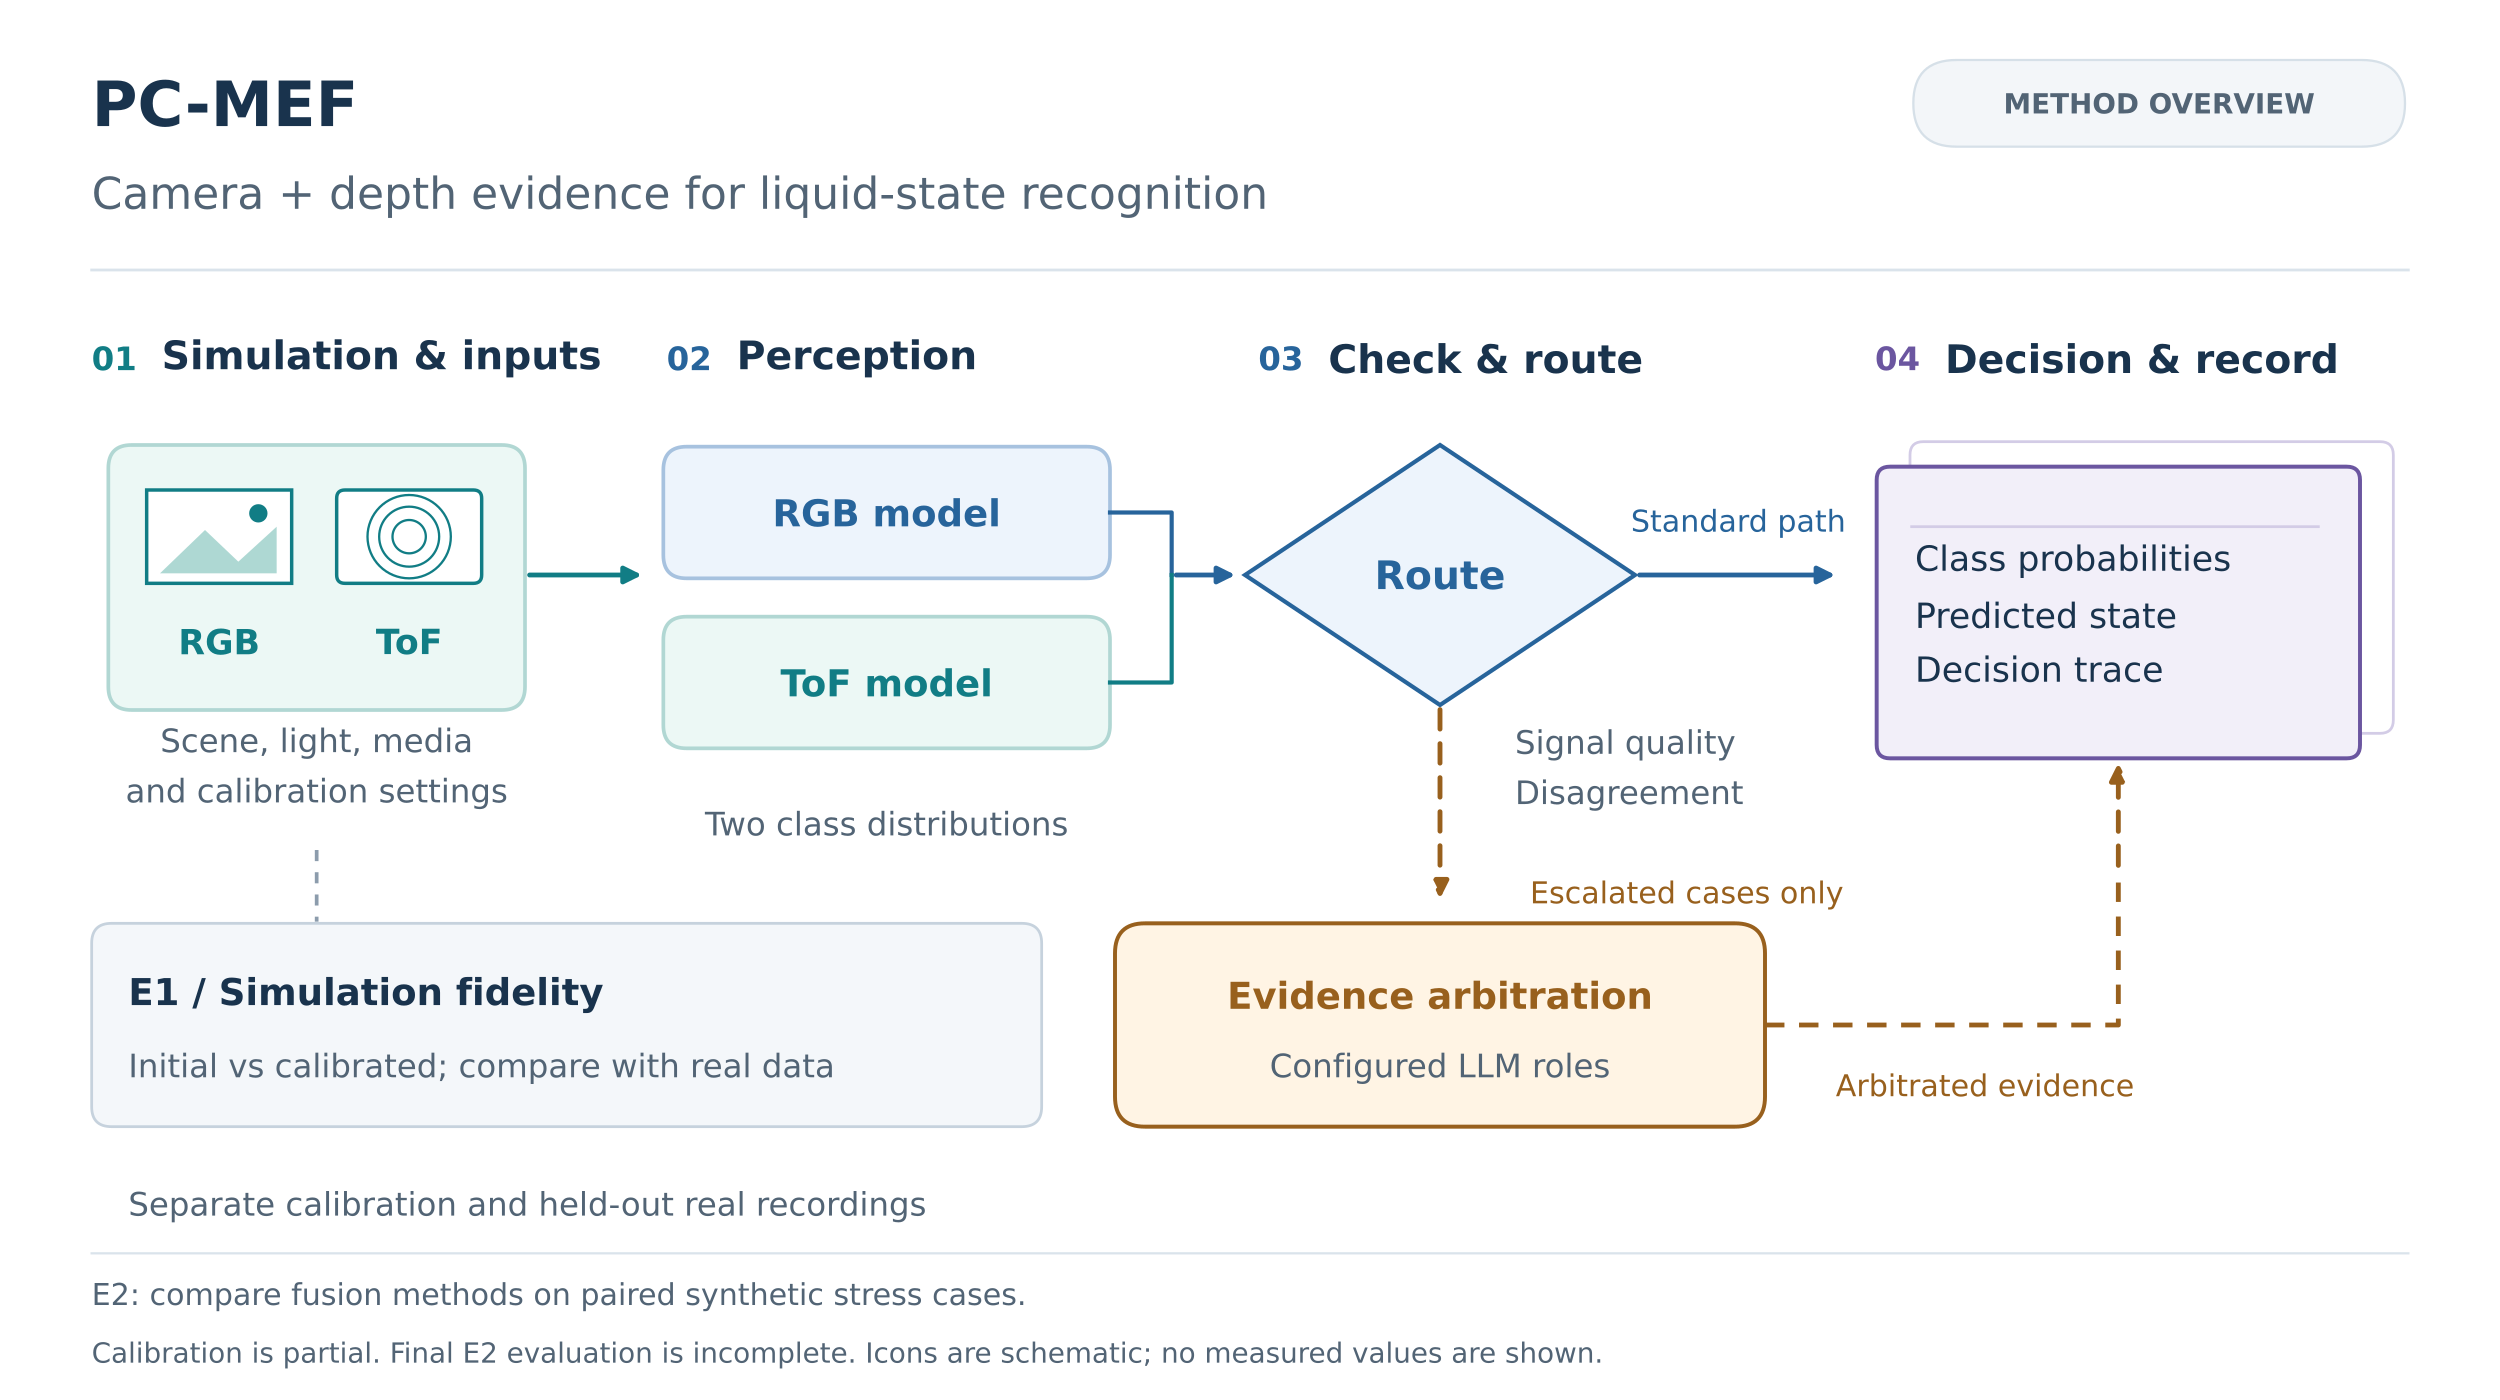
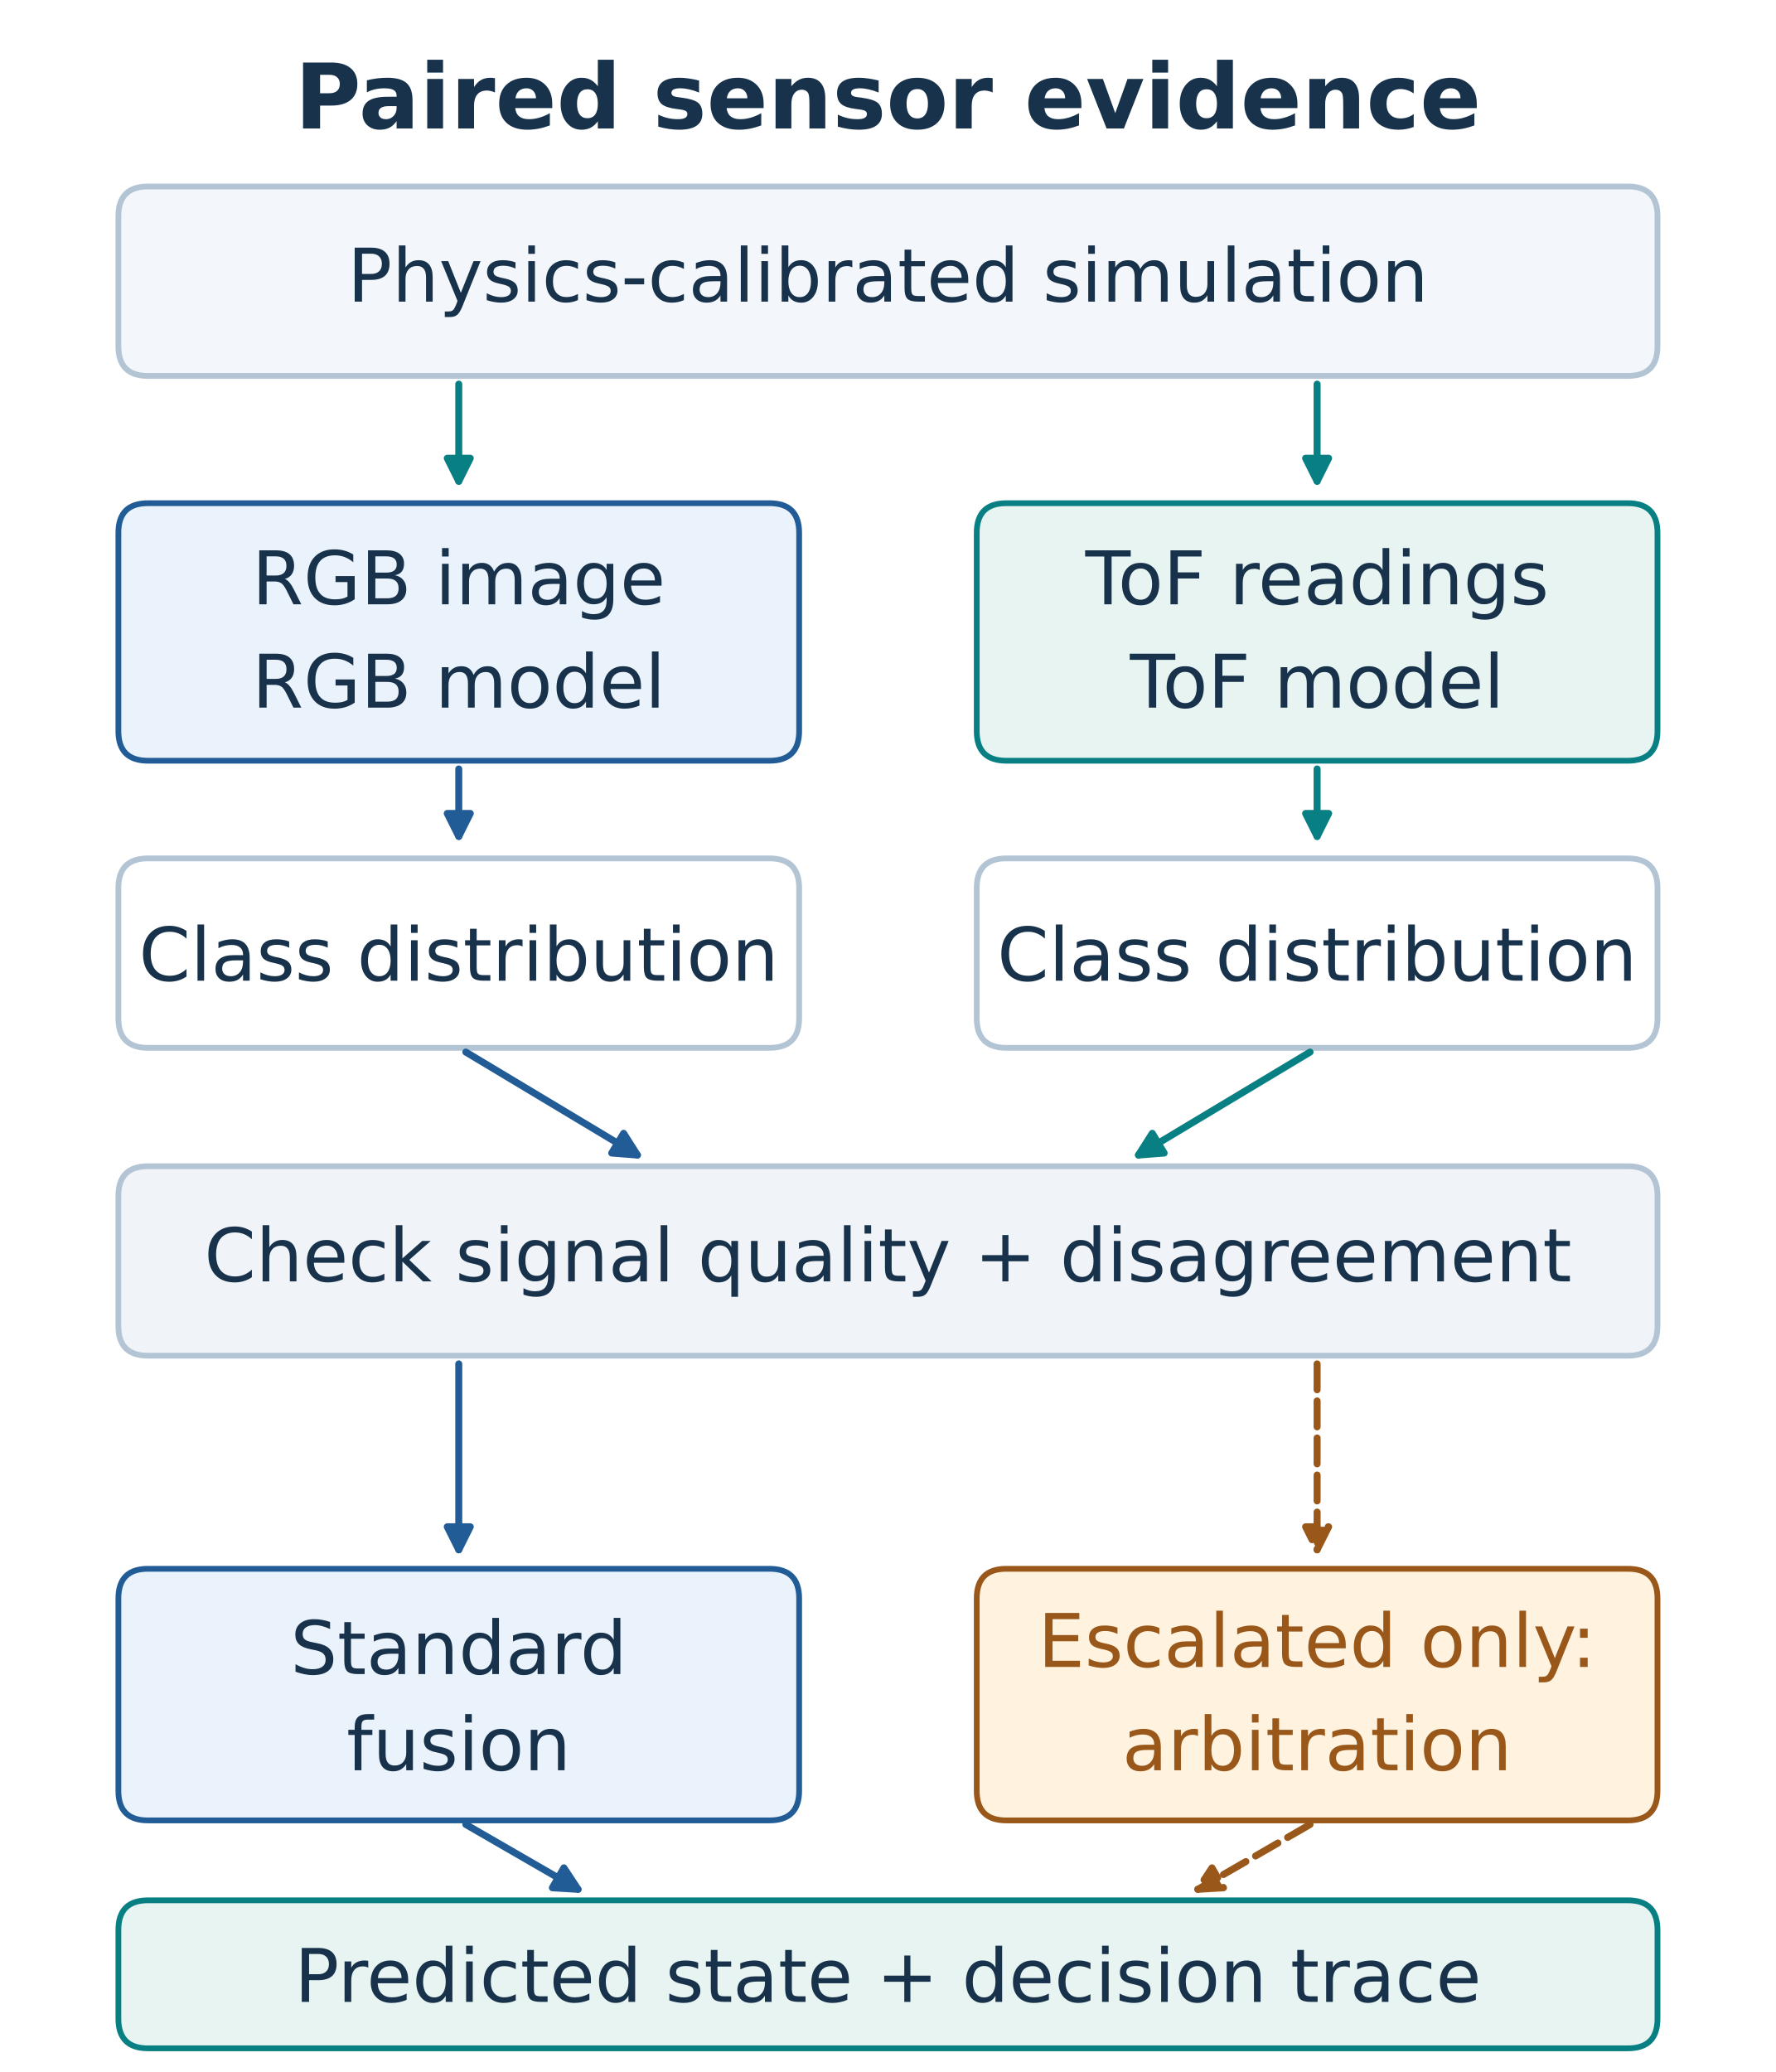
- <svg xmlns="http://www.w3.org/2000/svg" width="1080pt" height="604.8pt" viewBox="0 0 1080 604.8" version="1.1">
+ <svg xmlns="http://www.w3.org/2000/svg" width="432pt" height="504pt" viewBox="0 0 432 504" version="1.1">
  <defs>
    <style type="text/css">*{stroke-linejoin: round; stroke-linecap: butt}</style>
  </defs>
  <g id="figure_1">
    <g id="patch_1">
-       <path d="M 0 604.8 L 1080 604.8 L 1080 0 L 0 0 z " style="fill: #ffffff" />
+       <path d="M 0 504 L 432 504 L 432 0 L 0 0 z " style="fill: #ffffff" />
    </g>
    <g id="axes_1">
      <g id="patch_2">
-         <path d="M 845.28 63.36 L 1020.24 63.36 Q 1038.96 63.36 1038.96 44.64 L 1038.96 44.64 Q 1038.96 25.92 1020.24 25.92 L 845.28 25.92 Q 826.56 25.92 826.56 44.64 L 826.56 44.64 Q 826.56 63.36 845.28 63.36 z " clip-path="url(#paac30c42bb)" style="fill: #f3f6f9; stroke: #d6e0e8; stroke-linejoin: miter" />
+         <path d="M 36 91.44 L 396 91.44 Q 403.2 91.44 403.2 84.24 L 403.2 52.56 Q 403.2 45.36 396 45.36 L 36 45.36 Q 28.8 45.36 28.8 52.56 L 28.8 84.24 Q 28.8 91.44 36 91.44 z " clip-path="url(#p10567e2240)" style="fill: #f3f6fa; stroke: #b3c5d5; stroke-width: 1.4; stroke-linejoin: miter" />
      </g>
      <g id="patch_3">
-         <path d="M 56.88 306.72 L 216.72 306.72 Q 226.8 306.72 226.8 296.64 L 226.8 202.32 Q 226.8 192.24 216.72 192.24 L 56.88 192.24 Q 46.8 192.24 46.8 202.32 L 46.8 296.64 Q 46.8 306.72 56.88 306.72 z " clip-path="url(#paac30c42bb)" style="fill: #ecf8f5; stroke: #b1d7d3; stroke-width: 1.6; stroke-linejoin: miter" />
+         <path d="M 111.6 93.44 Q 111.6 106.201 111.6 117.061 " clip-path="url(#p10567e2240)" style="fill: none; stroke: #087f83; stroke-width: 1.7; stroke-linecap: round" />
+         <path d="M 114.4 111.461 L 111.6 117.061 L 108.8 111.461 z " clip-path="url(#p10567e2240)" style="fill: #087f83; stroke: #087f83; stroke-width: 1.7; stroke-linecap: round" />
      </g>
      <g id="patch_4">
-         <path d="M 63.36 252 L 126 252 L 126 211.68 L 63.36 211.68 z " clip-path="url(#paac30c42bb)" style="fill: #ffffff; stroke: #117d85; stroke-width: 1.5; stroke-linejoin: miter" />
+         <path d="M 320.4 93.44 Q 320.4 106.201 320.4 117.061 " clip-path="url(#p10567e2240)" style="fill: none; stroke: #087f83; stroke-width: 1.7; stroke-linecap: round" />
+         <path d="M 323.2 111.461 L 320.4 117.061 L 317.6 111.461 z " clip-path="url(#p10567e2240)" style="fill: #087f83; stroke: #087f83; stroke-width: 1.7; stroke-linecap: round" />
      </g>
      <g id="patch_5">
-         <path d="M 69.12 247.68 L 88.56 228.96 L 102.96 242.64 L 119.52 227.52 L 119.52 247.68 z " clip-path="url(#paac30c42bb)" style="fill: #aed8d3" />
+         <path d="M 36 185.04 L 187.2 185.04 Q 194.4 185.04 194.4 177.84 L 194.4 129.6 Q 194.4 122.4 187.2 122.4 L 36 122.4 Q 28.8 122.4 28.8 129.6 L 28.8 177.84 Q 28.8 185.04 36 185.04 z " clip-path="url(#p10567e2240)" style="fill: #eaf3fc; stroke: #225c96; stroke-width: 1.4; stroke-linejoin: miter" />
      </g>
      <g id="patch_6">
-         <path d="M 111.6 225.72 C 112.65 225.72 113.658 225.303 114.4 224.56 C 115.143 223.818 115.56 222.81 115.56 221.76 C 115.56 220.71 115.143 219.702 114.4 218.96 C 113.658 218.217 112.65 217.8 111.6 217.8 C 110.55 217.8 109.542 218.217 108.8 218.96 C 108.057 219.702 107.64 220.71 107.64 221.76 C 107.64 222.81 108.057 223.818 108.8 224.56 C 109.542 225.303 110.55 225.72 111.6 225.72 z " clip-path="url(#paac30c42bb)" style="fill: #117d85" />
+         <path d="M 244.8 185.04 L 396 185.04 Q 403.2 185.04 403.2 177.84 L 403.2 129.6 Q 403.2 122.4 396 122.4 L 244.8 122.4 Q 237.6 122.4 237.6 129.6 L 237.6 177.84 Q 237.6 185.04 244.8 185.04 z " clip-path="url(#p10567e2240)" style="fill: #e7f4f1; stroke: #087f83; stroke-width: 1.4; stroke-linejoin: miter" />
      </g>
      <g id="patch_7">
-         <path d="M 149.04 252 L 204.48 252 Q 208.08 252 208.08 248.4 L 208.08 215.28 Q 208.08 211.68 204.48 211.68 L 149.04 211.68 Q 145.44 211.68 145.44 215.28 L 145.44 248.4 Q 145.44 252 149.04 252 z " clip-path="url(#paac30c42bb)" style="fill: #ffffff; stroke: #117d85; stroke-width: 1.5; stroke-linejoin: miter" />
+         <path d="M 111.6 187.043 Q 111.6 196.202 111.6 203.46 " clip-path="url(#p10567e2240)" style="fill: none; stroke: #225c96; stroke-width: 1.7; stroke-linecap: round" />
+         <path d="M 114.4 197.86 L 111.6 203.46 L 108.8 197.86 z " clip-path="url(#p10567e2240)" style="fill: #225c96; stroke: #225c96; stroke-width: 1.7; stroke-linecap: round" />
      </g>
      <g id="patch_8">
-         <path d="M 176.76 239.04 C 178.669 239.04 180.501 238.281 181.851 236.931 C 183.201 235.581 183.96 233.749 183.96 231.84 C 183.96 229.931 183.201 228.099 181.851 226.749 C 180.501 225.399 178.669 224.64 176.76 224.64 C 174.851 224.64 173.019 225.399 171.669 226.749 C 170.319 228.099 169.56 229.931 169.56 231.84 C 169.56 233.749 170.319 235.581 171.669 236.931 C 173.019 238.281 174.851 239.04 176.76 239.04 L 176.76 239.04 z " clip-path="url(#paac30c42bb)" style="fill: none; stroke: #117d85; stroke-linejoin: miter" />
+         <path d="M 320.4 187.043 Q 320.4 196.202 320.4 203.46 " clip-path="url(#p10567e2240)" style="fill: none; stroke: #087f83; stroke-width: 1.7; stroke-linecap: round" />
+         <path d="M 323.2 197.86 L 320.4 203.46 L 317.6 197.86 z " clip-path="url(#p10567e2240)" style="fill: #087f83; stroke: #087f83; stroke-width: 1.7; stroke-linecap: round" />
      </g>
      <g id="patch_9">
-         <path d="M 176.76 244.8 C 180.197 244.8 183.494 243.434 185.924 241.004 C 188.354 238.574 189.72 235.277 189.72 231.84 C 189.72 228.403 188.354 225.106 185.924 222.676 C 183.494 220.246 180.197 218.88 176.76 218.88 C 173.323 218.88 170.026 220.246 167.596 222.676 C 165.166 225.106 163.8 228.403 163.8 231.84 C 163.8 235.277 165.166 238.574 167.596 241.004 C 170.026 243.434 173.323 244.8 176.76 244.8 L 176.76 244.8 z " clip-path="url(#paac30c42bb)" style="fill: none; stroke: #117d85; stroke-linejoin: miter" />
+         <path d="M 36 254.88 L 187.2 254.88 Q 194.4 254.88 194.4 247.68 L 194.4 216 Q 194.4 208.8 187.2 208.8 L 36 208.8 Q 28.8 208.8 28.8 216 L 28.8 247.68 Q 28.8 254.88 36 254.88 z " clip-path="url(#p10567e2240)" style="fill: #ffffff; stroke: #b3c5d5; stroke-width: 1.4; stroke-linejoin: miter" />
      </g>
      <g id="patch_10">
-         <path d="M 176.76 249.84 C 181.534 249.84 186.112 247.943 189.488 244.568 C 192.863 241.192 194.76 236.614 194.76 231.84 C 194.76 227.066 192.863 222.488 189.488 219.112 C 186.112 215.737 181.534 213.84 176.76 213.84 C 171.986 213.84 167.408 215.737 164.032 219.112 C 160.657 222.488 158.76 227.066 158.76 231.84 C 158.76 236.614 160.657 241.192 164.032 244.568 C 167.408 247.943 171.986 249.84 176.76 249.84 L 176.76 249.84 z " clip-path="url(#paac30c42bb)" style="fill: none; stroke: #117d85; stroke-linejoin: miter" />
+         <path d="M 244.8 254.88 L 396 254.88 Q 403.2 254.88 403.2 247.68 L 403.2 216 Q 403.2 208.8 396 208.8 L 244.8 208.8 Q 237.6 208.8 237.6 216 L 237.6 247.68 Q 237.6 254.88 244.8 254.88 z " clip-path="url(#p10567e2240)" style="fill: #ffffff; stroke: #b3c5d5; stroke-width: 1.4; stroke-linejoin: miter" />
      </g>
      <g id="patch_11">
-         <path d="M 228.799 248.4 Q 253.078 248.4 275.009 248.4 " clip-path="url(#paac30c42bb)" style="fill: none; stroke: #117d85; stroke-width: 2.1; stroke-linecap: round" />
-         <path d="M 269.009 245.4 L 275.009 248.4 L 269.009 251.4 z " clip-path="url(#paac30c42bb)" style="fill: #117d85; stroke: #117d85; stroke-width: 2.1; stroke-linecap: round" />
+         <path d="M 113.317 255.91 Q 135.001 268.921 155.056 280.954 " clip-path="url(#p10567e2240)" style="fill: none; stroke: #225c96; stroke-width: 1.7; stroke-linecap: round" />
+         <path d="M 151.695 275.671 L 155.056 280.954 L 148.813 280.473 z " clip-path="url(#p10567e2240)" style="fill: #225c96; stroke: #225c96; stroke-width: 1.7; stroke-linecap: round" />
      </g>
      <g id="patch_12">
-         <path d="M 296.64 249.84 L 469.44 249.84 Q 479.52 249.84 479.52 239.76 L 479.52 203.04 Q 479.52 192.96 469.44 192.96 L 296.64 192.96 Q 286.56 192.96 286.56 203.04 L 286.56 239.76 Q 286.56 249.84 296.64 249.84 z " clip-path="url(#paac30c42bb)" style="fill: #edf4fc; stroke: #a7c2df; stroke-width: 1.6; stroke-linejoin: miter" />
+         <path d="M 318.683 255.91 Q 296.999 268.921 276.944 280.954 " clip-path="url(#p10567e2240)" style="fill: none; stroke: #087f83; stroke-width: 1.7; stroke-linecap: round" />
+         <path d="M 283.187 280.473 L 276.944 280.954 L 280.305 275.671 z " clip-path="url(#p10567e2240)" style="fill: #087f83; stroke: #087f83; stroke-width: 1.7; stroke-linecap: round" />
      </g>
      <g id="patch_13">
-         <path d="M 296.64 323.28 L 469.44 323.28 Q 479.52 323.28 479.52 313.2 L 479.52 276.48 Q 479.52 266.4 469.44 266.4 L 296.64 266.4 Q 286.56 266.4 286.56 276.48 L 286.56 313.2 Q 286.56 323.28 296.64 323.28 z " clip-path="url(#paac30c42bb)" style="fill: #ecf8f5; stroke: #b1d7d3; stroke-width: 1.6; stroke-linejoin: miter" />
+         <path d="M 36 329.76 L 396 329.76 Q 403.2 329.76 403.2 322.56 L 403.2 290.88 Q 403.2 283.68 396 283.68 L 36 283.68 Q 28.8 283.68 28.8 290.88 L 28.8 322.56 Q 28.8 329.76 36 329.76 z " clip-path="url(#p10567e2240)" style="fill: #f0f4f8; stroke: #b3c5d5; stroke-width: 1.4; stroke-linejoin: miter" />
      </g>
      <g id="patch_14">
-         <path d="M 508.16 248.4 Q 520.921 248.4 531.333 248.4 " clip-path="url(#paac30c42bb)" style="fill: none; stroke: #27649b; stroke-width: 2.1; stroke-linecap: round" />
-         <path d="M 525.333 245.4 L 531.333 248.4 L 525.333 251.4 z " clip-path="url(#paac30c42bb)" style="fill: #27649b; stroke: #27649b; stroke-width: 2.1; stroke-linecap: round" />
+         <path d="M 111.6 331.76 Q 111.6 355.32 111.6 376.98 " clip-path="url(#p10567e2240)" style="fill: none; stroke: #225c96; stroke-width: 1.7; stroke-linecap: round" />
+         <path d="M 114.4 371.38 L 111.6 376.98 L 108.8 371.38 z " clip-path="url(#p10567e2240)" style="fill: #225c96; stroke: #225c96; stroke-width: 1.7; stroke-linecap: round" />
      </g>
      <g id="patch_15">
-         <path d="M 537.84 248.4 L 622.08 192.24 L 706.32 248.4 L 622.08 304.56 z " clip-path="url(#paac30c42bb)" style="fill: #edf4fc; stroke: #27649b; stroke-width: 1.8; stroke-linejoin: miter" />
+         <path d="M 320.4 331.76 Q 320.4 355.32 320.4 376.98 " clip-path="url(#p10567e2240)" style="fill: none; stroke-dasharray: 6.29,2.72; stroke-dashoffset: 0; stroke: #995719; stroke-width: 1.7; stroke-linecap: round" />
+         <path d="M 323.2 371.38 L 320.4 376.98 L 317.6 371.38 z " clip-path="url(#p10567e2240)" style="fill: #995719; stroke-dasharray: 6.29,2.72; stroke-dashoffset: 0; stroke: #995719; stroke-width: 1.7; stroke-linecap: round" />
      </g>
      <g id="patch_16">
-         <path d="M 708.323 248.4 Q 750.602 248.4 790.532 248.4 " clip-path="url(#paac30c42bb)" style="fill: none; stroke: #27649b; stroke-width: 2.1; stroke-linecap: round" />
-         <path d="M 784.532 245.4 L 790.532 248.4 L 784.532 251.4 z " clip-path="url(#paac30c42bb)" style="fill: #27649b; stroke: #27649b; stroke-width: 2.1; stroke-linecap: round" />
+         <path d="M 36 442.8 L 187.2 442.8 Q 194.4 442.8 194.4 435.6 L 194.4 388.8 Q 194.4 381.6 187.2 381.6 L 36 381.6 Q 28.8 381.6 28.8 388.8 L 28.8 435.6 Q 28.8 442.8 36 442.8 z " clip-path="url(#p10567e2240)" style="fill: #eaf3fc; stroke: #225c96; stroke-width: 1.4; stroke-linejoin: miter" />
      </g>
      <g id="patch_17">
-         <path d="M 830.88 316.8 L 1028.16 316.8 Q 1033.92 316.8 1033.92 311.04 L 1033.92 196.56 Q 1033.92 190.8 1028.16 190.8 L 830.88 190.8 Q 825.12 190.8 825.12 196.56 L 825.12 311.04 Q 825.12 316.8 830.88 316.8 z " clip-path="url(#paac30c42bb)" style="fill: #ffffff; stroke: #d3cce6; stroke-width: 1.2; stroke-linejoin: miter" />
+         <path d="M 244.8 442.8 L 396 442.8 Q 403.2 442.8 403.2 435.6 L 403.2 388.8 Q 403.2 381.6 396 381.6 L 244.8 381.6 Q 237.6 381.6 237.6 388.8 L 237.6 435.6 Q 237.6 442.8 244.8 442.8 z " clip-path="url(#p10567e2240)" style="fill: #fff2de; stroke: #995719; stroke-width: 1.4; stroke-linejoin: miter" />
      </g>
      <g id="patch_18">
-         <path d="M 816.48 327.6 L 1013.76 327.6 Q 1019.52 327.6 1019.52 321.84 L 1019.52 207.36 Q 1019.52 201.6 1013.76 201.6 L 816.48 201.6 Q 810.72 201.6 810.72 207.36 L 810.72 321.84 Q 810.72 327.6 816.48 327.6 z " clip-path="url(#paac30c42bb)" style="fill: #f2eff9; stroke: #6b56a0; stroke-width: 1.7; stroke-linejoin: miter" />
+         <path d="M 113.328 443.799 Q 127.797 452.159 140.621 459.568 " clip-path="url(#p10567e2240)" style="fill: none; stroke: #225c96; stroke-width: 1.7; stroke-linecap: round" />
+         <path d="M 137.173 454.342 L 140.621 459.568 L 134.371 459.19 z " clip-path="url(#p10567e2240)" style="fill: #225c96; stroke: #225c96; stroke-width: 1.7; stroke-linecap: round" />
      </g>
      <g id="patch_19">
-         <path d="M 622.08 306.56 Q 622.08 347.4 622.08 385.893 " clip-path="url(#paac30c42bb)" style="fill: none; stroke-dasharray: 8.4,6.3; stroke-dashoffset: 0; stroke: #98601d; stroke-width: 2.1; stroke-linecap: round" />
-         <path d="M 625.08 379.893 L 622.08 385.893 L 619.08 379.893 z " clip-path="url(#paac30c42bb)" style="fill: #98601d; stroke-dasharray: 8.4,6.3; stroke-dashoffset: 0; stroke: #98601d; stroke-width: 2.1; stroke-linecap: round" />
+         <path d="M 318.672 443.799 Q 304.203 452.159 291.379 459.568 " clip-path="url(#p10567e2240)" style="fill: none; stroke-dasharray: 6.29,2.72; stroke-dashoffset: 0; stroke: #995719; stroke-width: 1.7; stroke-linecap: round" />
+         <path d="M 297.629 459.19 L 291.379 459.568 L 294.827 454.342 z " clip-path="url(#p10567e2240)" style="fill: #995719; stroke-dasharray: 6.29,2.72; stroke-dashoffset: 0; stroke: #995719; stroke-width: 1.7; stroke-linecap: round" />
      </g>
      <g id="patch_20">
-         <path d="M 494.64 486.72 L 749.52 486.72 Q 762.48 486.72 762.48 473.76 L 762.48 411.84 Q 762.48 398.88 749.52 398.88 L 494.64 398.88 Q 481.68 398.88 481.68 411.84 L 481.68 473.76 Q 481.68 486.72 494.64 486.72 z " clip-path="url(#paac30c42bb)" style="fill: #fff4e4; stroke: #98601d; stroke-width: 1.7; stroke-linejoin: miter" />
-       </g>
-       <g id="patch_21">
-         <path d="M 915.12 373.841 Q 915.12 351.721 915.12 331.949 " clip-path="url(#paac30c42bb)" style="fill: none; stroke-dasharray: 8.4,6.3; stroke-dashoffset: 0; stroke: #98601d; stroke-width: 2.1; stroke-linecap: round" />
-         <path d="M 912.12 337.949 L 915.12 331.949 L 918.12 337.949 z " clip-path="url(#paac30c42bb)" style="fill: #98601d; stroke-dasharray: 8.4,6.3; stroke-dashoffset: 0; stroke: #98601d; stroke-width: 2.1; stroke-linecap: round" />
-       </g>
-       <g id="patch_22">
-         <path d="M 48.24 486.72 L 441.36 486.72 Q 450 486.72 450 478.08 L 450 407.52 Q 450 398.88 441.36 398.88 L 48.24 398.88 Q 39.6 398.88 39.6 407.52 L 39.6 478.08 Q 39.6 486.72 48.24 486.72 z " clip-path="url(#paac30c42bb)" style="fill: #f4f7fa; stroke: #c6d2dd; stroke-width: 1.2; stroke-linejoin: miter" />
-       </g>
-       <g id="line2d_1">
-         <path d="M 39.6 116.64 L 1040.4 116.64 " clip-path="url(#paac30c42bb)" style="fill: none; stroke: #dae3eb; stroke-width: 1.2; stroke-linecap: square" />
-       </g>
-       <g id="line2d_2">
-         <path d="M 479.52 221.4 L 506.16 221.4 L 506.16 248.4 " clip-path="url(#paac30c42bb)" style="fill: none; stroke: #27649b; stroke-width: 1.8; stroke-linecap: square" />
-       </g>
-       <g id="line2d_3">
-         <path d="M 479.52 294.84 L 506.16 294.84 L 506.16 248.4 " clip-path="url(#paac30c42bb)" style="fill: none; stroke: #117d85; stroke-width: 1.8; stroke-linecap: square" />
-       </g>
-       <g id="line2d_4">
-         <path d="M 825.84 227.52 L 1001.52 227.52 " clip-path="url(#paac30c42bb)" style="fill: none; stroke: #d3cce6; stroke-width: 1.2; stroke-linecap: square" />
-       </g>
-       <g id="line2d_5">
-         <path d="M 762.48 442.8 L 915.12 442.8 L 915.12 375.84 " clip-path="url(#paac30c42bb)" style="fill: none; stroke-dasharray: 8.4,6.3; stroke-dashoffset: 0; stroke: #98601d; stroke-width: 2.1" />
-       </g>
-       <g id="line2d_6">
-         <path d="M 136.8 367.2 L 136.8 398.16 " clip-path="url(#paac30c42bb)" style="fill: none; stroke-dasharray: 4.8,4.8; stroke-dashoffset: 0; stroke: #8c9cac; stroke-width: 1.6" />
-       </g>
-       <g id="line2d_7">
-         <path d="M 39.6 541.44 L 1040.4 541.44 " clip-path="url(#paac30c42bb)" style="fill: none; stroke: #dae3eb; stroke-linecap: square" />
+         <path d="M 36 498.24 L 396 498.24 Q 403.2 498.24 403.2 491.04 L 403.2 469.44 Q 403.2 462.24 396 462.24 L 36 462.24 Q 28.8 462.24 28.8 469.44 L 28.8 491.04 Q 28.8 498.24 36 498.24 z " clip-path="url(#p10567e2240)" style="fill: #e7f4f1; stroke: #087f83; stroke-width: 1.4; stroke-linejoin: miter" />
      </g>
      <g id="text_1">
-         <text style="font-weight: 700; font-size: 27px; font-family: 'DejaVu Sans', 'Arial', 'Bitstream Vera Sans', 'Computer Modern Sans Serif', 'Lucida Grande', 'Verdana', 'Geneva', 'Lucid', 'Helvetica', 'Avant Garde', sans-serif; text-anchor: start; fill: #19334d" x="39.6" y="54.468" transform="rotate(-0 39.6 54.46758)">PC-MEF</text>
+         <text style="font-weight: 700; font-size: 22px; font-family: 'DejaVu Sans', 'Arial', 'Bitstream Vera Sans', 'Computer Modern Sans Serif', 'Lucida Grande', 'Verdana', 'Geneva', 'Lucid', 'Helvetica', 'Avant Garde', sans-serif; text-anchor: middle; fill: #18324b" x="216" y="31.242" transform="rotate(-0 216 31.24188)">Paired sensor evidence</text>
      </g>
      <g id="text_2">
-         <text style="font-size: 19px; font-family: 'DejaVu Sans', 'Arial', 'Bitstream Vera Sans', 'Computer Modern Sans Serif', 'Lucida Grande', 'Verdana', 'Geneva', 'Lucid', 'Helvetica', 'Avant Garde', sans-serif; text-anchor: start; fill: #526475" x="39.6" y="90.203" transform="rotate(-0 39.6 90.20281)">Camera + depth evidence for liquid-state recognition</text>
+         <text style="font-size: 18px; font-family: 'DejaVu Sans', 'Arial', 'Bitstream Vera Sans', 'Computer Modern Sans Serif', 'Lucida Grande', 'Verdana', 'Geneva', 'Lucid', 'Helvetica', 'Avant Garde', sans-serif; text-anchor: middle; fill: #18324b" x="216" y="73.367" transform="rotate(-0 216 73.36687)">Physics-calibrated simulation</text>
      </g>
      <g id="text_3">
-         <text style="font-weight: 700; font-size: 12px; font-family: 'DejaVu Sans', 'Arial', 'Bitstream Vera Sans', 'Computer Modern Sans Serif', 'Lucida Grande', 'Verdana', 'Geneva', 'Lucid', 'Helvetica', 'Avant Garde', sans-serif; text-anchor: middle; fill: #526475" x="932.76" y="49.008" transform="rotate(-0 932.76 49.00781)">METHOD OVERVIEW</text>
+         <text style="font-size: 18px; font-family: 'DejaVu Sans', 'Arial', 'Bitstream Vera Sans', 'Computer Modern Sans Serif', 'Lucida Grande', 'Verdana', 'Geneva', 'Lucid', 'Helvetica', 'Avant Garde', sans-serif; fill: #18324b" transform="translate(61.30406 146.9869)">RGB image</text>
+         <text style="font-size: 18px; font-family: 'DejaVu Sans', 'Arial', 'Bitstream Vera Sans', 'Computer Modern Sans Serif', 'Lucida Grande', 'Verdana', 'Geneva', 'Lucid', 'Helvetica', 'Avant Garde', sans-serif; fill: #18324b" transform="translate(61.3125 172.1306)">RGB model</text>
      </g>
      <g id="text_4">
-         <text style="font-weight: 700; font-size: 14px; font-family: 'DejaVu Sans', 'Arial', 'Bitstream Vera Sans', 'Computer Modern Sans Serif', 'Lucida Grande', 'Verdana', 'Geneva', 'Lucid', 'Helvetica', 'Avant Garde', sans-serif; text-anchor: start; fill: #117d85" x="39.6" y="159.896" transform="rotate(-0 39.6 159.8958)">01</text>
+         <text style="font-size: 18px; font-family: 'DejaVu Sans', 'Arial', 'Bitstream Vera Sans', 'Computer Modern Sans Serif', 'Lucida Grande', 'Verdana', 'Geneva', 'Lucid', 'Helvetica', 'Avant Garde', sans-serif; fill: #18324b" transform="translate(264.0136 146.9869)">ToF readings</text>
+         <text style="font-size: 18px; font-family: 'DejaVu Sans', 'Arial', 'Bitstream Vera Sans', 'Computer Modern Sans Serif', 'Lucida Grande', 'Verdana', 'Geneva', 'Lucid', 'Helvetica', 'Avant Garde', sans-serif; fill: #18324b" transform="translate(274.8628 172.1306)">ToF model</text>
      </g>
      <g id="text_5">
-         <text style="font-weight: 700; font-size: 17px; font-family: 'DejaVu Sans', 'Arial', 'Bitstream Vera Sans', 'Computer Modern Sans Serif', 'Lucida Grande', 'Verdana', 'Geneva', 'Lucid', 'Helvetica', 'Avant Garde', sans-serif; text-anchor: start; fill: #19334d" x="69.84" y="159.491" transform="rotate(-0 69.84 159.4909)">Simulation &amp; inputs</text>
+         <text style="font-size: 18px; font-family: 'DejaVu Sans', 'Arial', 'Bitstream Vera Sans', 'Computer Modern Sans Serif', 'Lucida Grande', 'Verdana', 'Geneva', 'Lucid', 'Helvetica', 'Avant Garde', sans-serif; text-anchor: middle; fill: #18324b" x="111.6" y="238.551" transform="rotate(-0 111.6 238.5506)">Class distribution</text>
      </g>
      <g id="text_6">
-         <text style="font-weight: 700; font-size: 14px; font-family: 'DejaVu Sans', 'Arial', 'Bitstream Vera Sans', 'Computer Modern Sans Serif', 'Lucida Grande', 'Verdana', 'Geneva', 'Lucid', 'Helvetica', 'Avant Garde', sans-serif; text-anchor: start; fill: #27649b" x="288" y="159.896" transform="rotate(-0 288 159.8958)">02</text>
+         <text style="font-size: 18px; font-family: 'DejaVu Sans', 'Arial', 'Bitstream Vera Sans', 'Computer Modern Sans Serif', 'Lucida Grande', 'Verdana', 'Geneva', 'Lucid', 'Helvetica', 'Avant Garde', sans-serif; text-anchor: middle; fill: #18324b" x="320.4" y="238.551" transform="rotate(-0 320.4 238.5506)">Class distribution</text>
      </g>
      <g id="text_7">
-         <text style="font-weight: 700; font-size: 17px; font-family: 'DejaVu Sans', 'Arial', 'Bitstream Vera Sans', 'Computer Modern Sans Serif', 'Lucida Grande', 'Verdana', 'Geneva', 'Lucid', 'Helvetica', 'Avant Garde', sans-serif; text-anchor: start; fill: #19334d" x="318.24" y="159.491" transform="rotate(-0 318.24 159.4909)">Perception</text>
+         <text style="font-size: 18px; font-family: 'DejaVu Sans', 'Arial', 'Bitstream Vera Sans', 'Computer Modern Sans Serif', 'Lucida Grande', 'Verdana', 'Geneva', 'Lucid', 'Helvetica', 'Avant Garde', sans-serif; text-anchor: middle; fill: #18324b" x="216" y="311.687" transform="rotate(-0 216 311.6869)">Check signal quality + disagreement</text>
      </g>
      <g id="text_8">
-         <text style="font-weight: 700; font-size: 14px; font-family: 'DejaVu Sans', 'Arial', 'Bitstream Vera Sans', 'Computer Modern Sans Serif', 'Lucida Grande', 'Verdana', 'Geneva', 'Lucid', 'Helvetica', 'Avant Garde', sans-serif; text-anchor: start; fill: #27649b" x="543.6" y="159.896" transform="rotate(-0 543.6 159.8958)">03</text>
+         <text style="font-size: 18px; font-family: 'DejaVu Sans', 'Arial', 'Bitstream Vera Sans', 'Computer Modern Sans Serif', 'Lucida Grande', 'Verdana', 'Geneva', 'Lucid', 'Helvetica', 'Avant Garde', sans-serif; fill: #18324b" transform="translate(70.65422 407.2106)">Standard</text>
+         <text style="font-size: 18px; font-family: 'DejaVu Sans', 'Arial', 'Bitstream Vera Sans', 'Computer Modern Sans Serif', 'Lucida Grande', 'Verdana', 'Geneva', 'Lucid', 'Helvetica', 'Avant Garde', sans-serif; fill: #18324b" transform="translate(84.32859 430.6106)">fusion</text>
      </g>
      <g id="text_9">
-         <text style="font-weight: 700; font-size: 17px; font-family: 'DejaVu Sans', 'Arial', 'Bitstream Vera Sans', 'Computer Modern Sans Serif', 'Lucida Grande', 'Verdana', 'Geneva', 'Lucid', 'Helvetica', 'Avant Garde', sans-serif; text-anchor: start; fill: #19334d" x="573.84" y="161.138" transform="rotate(-0 573.84 161.1378)">Check &amp; route</text>
+         <text style="font-size: 18px; font-family: 'DejaVu Sans', 'Arial', 'Bitstream Vera Sans', 'Computer Modern Sans Serif', 'Lucida Grande', 'Verdana', 'Geneva', 'Lucid', 'Helvetica', 'Avant Garde', sans-serif; fill: #995719" transform="translate(252.4908 405.4669)">Escalated only:</text>
+         <text style="font-size: 18px; font-family: 'DejaVu Sans', 'Arial', 'Bitstream Vera Sans', 'Computer Modern Sans Serif', 'Lucida Grande', 'Verdana', 'Geneva', 'Lucid', 'Helvetica', 'Avant Garde', sans-serif; fill: #995719" transform="translate(272.9883 430.6106)">arbitration</text>
      </g>
      <g id="text_10">
-         <text style="font-weight: 700; font-size: 14px; font-family: 'DejaVu Sans', 'Arial', 'Bitstream Vera Sans', 'Computer Modern Sans Serif', 'Lucida Grande', 'Verdana', 'Geneva', 'Lucid', 'Helvetica', 'Avant Garde', sans-serif; text-anchor: start; fill: #6b56a0" x="810" y="159.896" transform="rotate(-0 810 159.8958)">04</text>
-       </g>
-       <g id="text_11">
-         <text style="font-weight: 700; font-size: 17px; font-family: 'DejaVu Sans', 'Arial', 'Bitstream Vera Sans', 'Computer Modern Sans Serif', 'Lucida Grande', 'Verdana', 'Geneva', 'Lucid', 'Helvetica', 'Avant Garde', sans-serif; text-anchor: start; fill: #19334d" x="840.24" y="161.138" transform="rotate(-0 840.24 161.1378)">Decision &amp; record</text>
-       </g>
-       <g id="text_12">
-         <text style="font-weight: 700; font-size: 15px; font-family: 'DejaVu Sans', 'Arial', 'Bitstream Vera Sans', 'Computer Modern Sans Serif', 'Lucida Grande', 'Verdana', 'Geneva', 'Lucid', 'Helvetica', 'Avant Garde', sans-serif; text-anchor: middle; fill: #117d85" x="94.68" y="282.66" transform="rotate(-0 94.68 282.6598)">RGB</text>
-       </g>
-       <g id="text_13">
-         <text style="font-weight: 700; font-size: 15px; font-family: 'DejaVu Sans', 'Arial', 'Bitstream Vera Sans', 'Computer Modern Sans Serif', 'Lucida Grande', 'Verdana', 'Geneva', 'Lucid', 'Helvetica', 'Avant Garde', sans-serif; text-anchor: middle; fill: #117d85" x="176.76" y="282.561" transform="rotate(-0 176.76 282.5613)">ToF</text>
-       </g>
-       <g id="text_14">
-         <text style="font-size: 14px; font-family: 'DejaVu Sans', 'Arial', 'Bitstream Vera Sans', 'Computer Modern Sans Serif', 'Lucida Grande', 'Verdana', 'Geneva', 'Lucid', 'Helvetica', 'Avant Garde', sans-serif; fill: #526475" transform="translate(69.24016 324.9331)">Scene, light, media</text>
-         <text style="font-size: 14px; font-family: 'DejaVu Sans', 'Arial', 'Bitstream Vera Sans', 'Computer Modern Sans Serif', 'Lucida Grande', 'Verdana', 'Geneva', 'Lucid', 'Helvetica', 'Avant Garde', sans-serif; fill: #526475" transform="translate(54.21969 346.6331)">and calibration settings</text>
-       </g>
-       <g id="text_15">
-         <text style="font-weight: 700; font-size: 16px; font-family: 'DejaVu Sans', 'Arial', 'Bitstream Vera Sans', 'Computer Modern Sans Serif', 'Lucida Grande', 'Verdana', 'Geneva', 'Lucid', 'Helvetica', 'Avant Garde', sans-serif; text-anchor: middle; fill: #27649b" x="383.04" y="227.365" transform="rotate(-0 383.04 227.365)">RGB model</text>
-       </g>
-       <g id="text_16">
-         <text style="font-weight: 700; font-size: 16px; font-family: 'DejaVu Sans', 'Arial', 'Bitstream Vera Sans', 'Computer Modern Sans Serif', 'Lucida Grande', 'Verdana', 'Geneva', 'Lucid', 'Helvetica', 'Avant Garde', sans-serif; text-anchor: middle; fill: #117d85" x="383.04" y="300.805" transform="rotate(-0 383.04 300.805)">ToF model</text>
-       </g>
-       <g id="text_17">
-         <text style="font-size: 14px; font-family: 'DejaVu Sans', 'Arial', 'Bitstream Vera Sans', 'Computer Modern Sans Serif', 'Lucida Grande', 'Verdana', 'Geneva', 'Lucid', 'Helvetica', 'Avant Garde', sans-serif; text-anchor: middle; fill: #526475" x="383.04" y="360.899" transform="rotate(-0 383.04 360.8994)">Two class distributions</text>
-       </g>
-       <g id="text_18">
-         <text style="font-weight: 700; font-size: 17px; font-family: 'DejaVu Sans', 'Arial', 'Bitstream Vera Sans', 'Computer Modern Sans Serif', 'Lucida Grande', 'Verdana', 'Geneva', 'Lucid', 'Helvetica', 'Avant Garde', sans-serif; text-anchor: middle; fill: #27649b" x="622.08" y="254.476" transform="rotate(-0 622.08 254.4762)">Route</text>
-       </g>
-       <g id="text_19">
-         <text style="font-size: 14px; font-family: 'DejaVu Sans', 'Arial', 'Bitstream Vera Sans', 'Computer Modern Sans Serif', 'Lucida Grande', 'Verdana', 'Geneva', 'Lucid', 'Helvetica', 'Avant Garde', sans-serif; fill: #526475" transform="translate(654.48 325.6531)">Signal quality</text>
-         <text style="font-size: 14px; font-family: 'DejaVu Sans', 'Arial', 'Bitstream Vera Sans', 'Computer Modern Sans Serif', 'Lucida Grande', 'Verdana', 'Geneva', 'Lucid', 'Helvetica', 'Avant Garde', sans-serif; fill: #526475" transform="translate(654.48 347.3531)">Disagreement</text>
-       </g>
-       <g id="text_20">
-         <text style="font-size: 13px; font-family: 'DejaVu Sans', 'Arial', 'Bitstream Vera Sans', 'Computer Modern Sans Serif', 'Lucida Grande', 'Verdana', 'Geneva', 'Lucid', 'Helvetica', 'Avant Garde', sans-serif; text-anchor: middle; fill: #27649b" x="750.96" y="229.667" transform="rotate(-0 750.96 229.6672)">Standard path</text>
-       </g>
-       <g id="text_21">
-         <text style="font-size: 15px; font-family: 'DejaVu Sans', 'Arial', 'Bitstream Vera Sans', 'Computer Modern Sans Serif', 'Lucida Grande', 'Verdana', 'Geneva', 'Lucid', 'Helvetica', 'Avant Garde', sans-serif; fill: #19334d" transform="translate(827.28 246.5691)">Class probabilities</text>
-         <text style="font-size: 15px; font-family: 'DejaVu Sans', 'Arial', 'Bitstream Vera Sans', 'Computer Modern Sans Serif', 'Lucida Grande', 'Verdana', 'Geneva', 'Lucid', 'Helvetica', 'Avant Garde', sans-serif; fill: #19334d" transform="translate(827.28 271.2722)">Predicted state</text>
-         <text style="font-size: 15px; font-family: 'DejaVu Sans', 'Arial', 'Bitstream Vera Sans', 'Computer Modern Sans Serif', 'Lucida Grande', 'Verdana', 'Geneva', 'Lucid', 'Helvetica', 'Avant Garde', sans-serif; fill: #19334d" transform="translate(827.28 294.5222)">Decision trace</text>
-       </g>
-       <g id="text_22">
-         <text style="font-size: 13px; font-family: 'DejaVu Sans', 'Arial', 'Bitstream Vera Sans', 'Computer Modern Sans Serif', 'Lucida Grande', 'Verdana', 'Geneva', 'Lucid', 'Helvetica', 'Avant Garde', sans-serif; text-anchor: start; fill: #98601d" x="660.96" y="390.227" transform="rotate(-0 660.96 390.2272)">Escalated cases only</text>
-       </g>
-       <g id="text_23">
-         <text style="font-weight: 700; font-size: 16px; font-family: 'DejaVu Sans', 'Arial', 'Bitstream Vera Sans', 'Computer Modern Sans Serif', 'Lucida Grande', 'Verdana', 'Geneva', 'Lucid', 'Helvetica', 'Avant Garde', sans-serif; text-anchor: middle; fill: #98601d" x="622.08" y="435.805" transform="rotate(-0 622.08 435.805)">Evidence arbitration</text>
-       </g>
-       <g id="text_24">
-         <text style="font-size: 14px; font-family: 'DejaVu Sans', 'Arial', 'Bitstream Vera Sans', 'Computer Modern Sans Serif', 'Lucida Grande', 'Verdana', 'Geneva', 'Lucid', 'Helvetica', 'Avant Garde', sans-serif; text-anchor: middle; fill: #526475" x="622.08" y="465.383" transform="rotate(-0 622.08 465.3831)">Configured LLM roles</text>
-       </g>
-       <g id="text_25">
-         <text style="font-size: 13px; font-family: 'DejaVu Sans', 'Arial', 'Bitstream Vera Sans', 'Computer Modern Sans Serif', 'Lucida Grande', 'Verdana', 'Geneva', 'Lucid', 'Helvetica', 'Avant Garde', sans-serif; text-anchor: middle; fill: #98601d" x="857.52" y="473.567" transform="rotate(-0 857.52 473.5666)">Arbitrated evidence</text>
-       </g>
-       <g id="text_26">
-         <text style="font-weight: 700; font-size: 16px; font-family: 'DejaVu Sans', 'Arial', 'Bitstream Vera Sans', 'Computer Modern Sans Serif', 'Lucida Grande', 'Verdana', 'Geneva', 'Lucid', 'Helvetica', 'Avant Garde', sans-serif; text-anchor: start; fill: #19334d" x="55.44" y="434.192" transform="rotate(-0 55.44 434.1925)">E1 / Simulation fidelity</text>
-       </g>
-       <g id="text_27">
-         <text style="font-size: 14px; font-family: 'DejaVu Sans', 'Arial', 'Bitstream Vera Sans', 'Computer Modern Sans Serif', 'Lucida Grande', 'Verdana', 'Geneva', 'Lucid', 'Helvetica', 'Avant Garde', sans-serif; text-anchor: start; fill: #526475" x="55.44" y="465.383" transform="rotate(-0 55.44 465.3831)">Initial vs calibrated; compare with real data</text>
-       </g>
-       <g id="text_28">
-         <text style="font-size: 14px; font-family: 'DejaVu Sans', 'Arial', 'Bitstream Vera Sans', 'Computer Modern Sans Serif', 'Lucida Grande', 'Verdana', 'Geneva', 'Lucid', 'Helvetica', 'Avant Garde', sans-serif; text-anchor: start; fill: #526475" x="55.44" y="525.143" transform="rotate(-0 55.44 525.1431)">Separate calibration and held-out real recordings</text>
-       </g>
-       <g id="text_29">
-         <text style="font-size: 13px; font-family: 'DejaVu Sans', 'Arial', 'Bitstream Vera Sans', 'Computer Modern Sans Serif', 'Lucida Grande', 'Verdana', 'Geneva', 'Lucid', 'Helvetica', 'Avant Garde', sans-serif; text-anchor: start; fill: #526475" x="39.6" y="563.747" transform="rotate(-0 39.6 563.7472)">E2: compare fusion methods on paired synthetic stress cases.</text>
-       </g>
-       <g id="text_30">
-         <text style="font-size: 12px; font-family: 'DejaVu Sans', 'Arial', 'Bitstream Vera Sans', 'Computer Modern Sans Serif', 'Lucida Grande', 'Verdana', 'Geneva', 'Lucid', 'Helvetica', 'Avant Garde', sans-serif; text-anchor: start; fill: #526475" x="39.6" y="588.671" transform="rotate(-0 39.6 588.6712)">Calibration is partial. Final E2 evaluation is incomplete. Icons are schematic; no measured values are shown.</text>
+         <text style="font-size: 18px; font-family: 'DejaVu Sans', 'Arial', 'Bitstream Vera Sans', 'Computer Modern Sans Serif', 'Lucida Grande', 'Verdana', 'Geneva', 'Lucid', 'Helvetica', 'Avant Garde', sans-serif; text-anchor: middle; fill: #18324b" x="216" y="486.951" transform="rotate(-0 216 486.9506)">Predicted state + decision trace</text>
      </g>
    </g>
  </g>
  <defs>
-     <clipPath id="paac30c42bb">
-       <rect x="0" y="0" width="1080" height="604.8" />
+     <clipPath id="p10567e2240">
+       <rect x="0" y="0" width="432" height="504" />
    </clipPath>
  </defs>
</svg>
